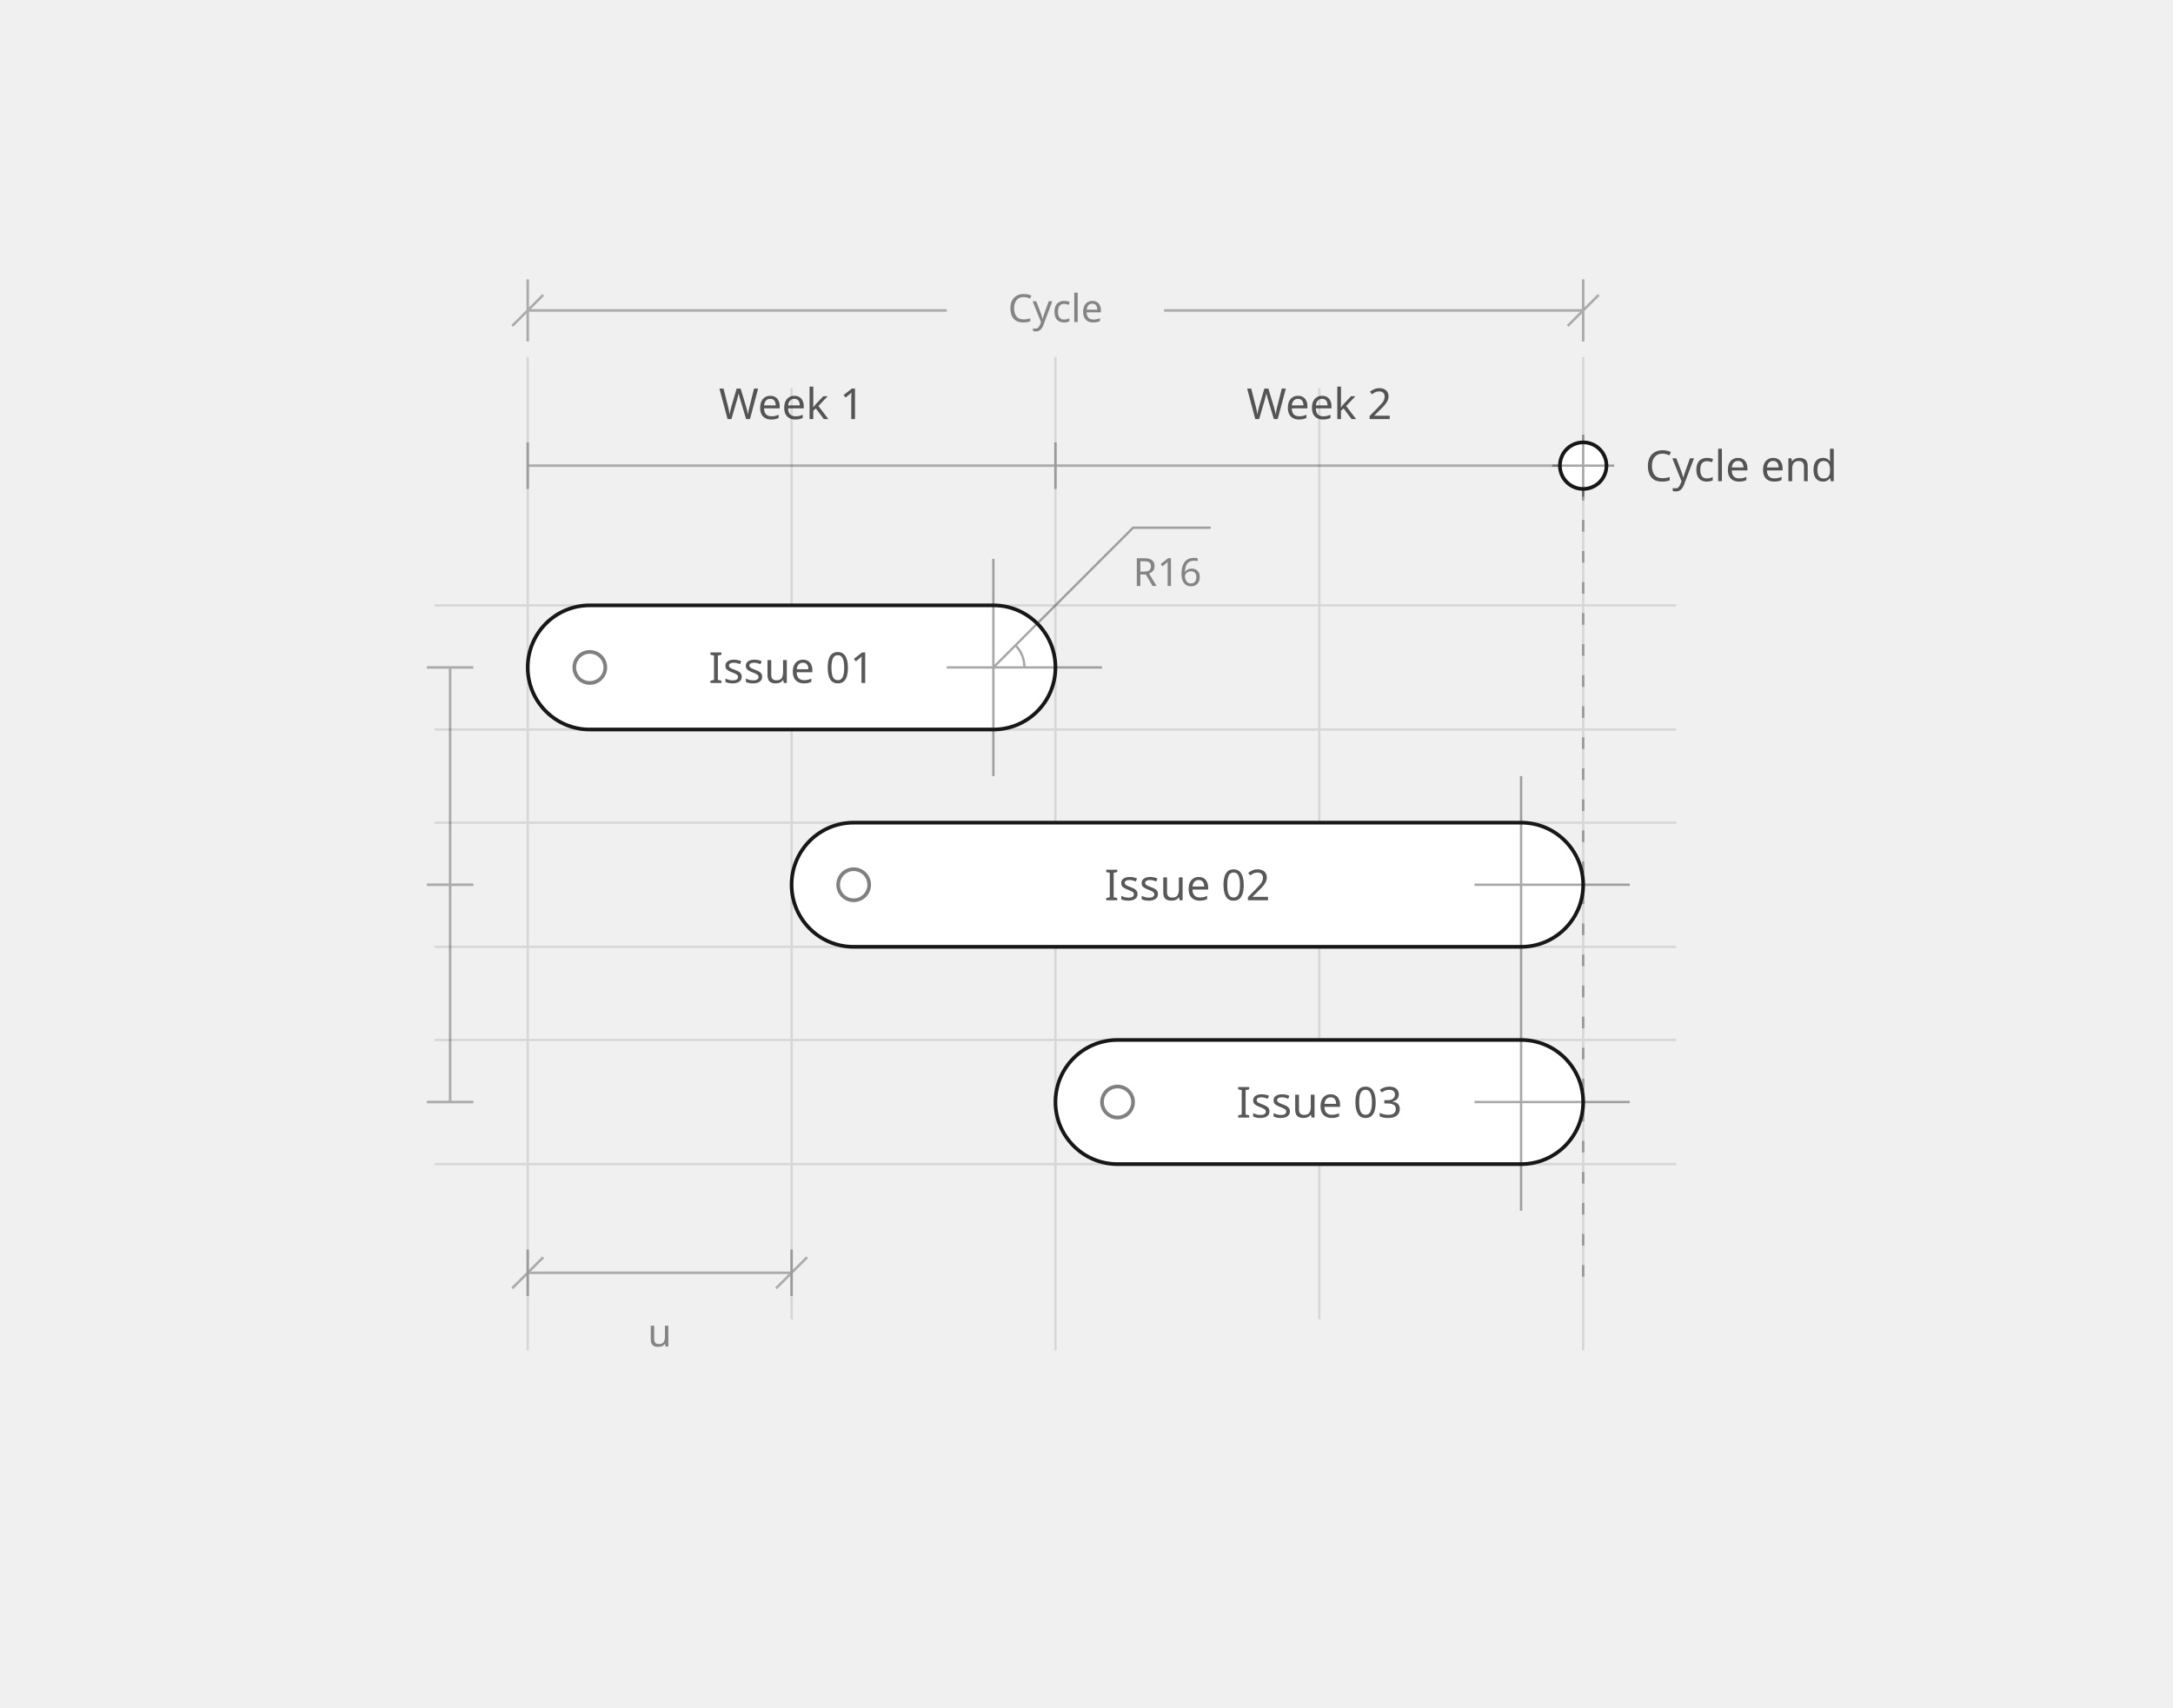
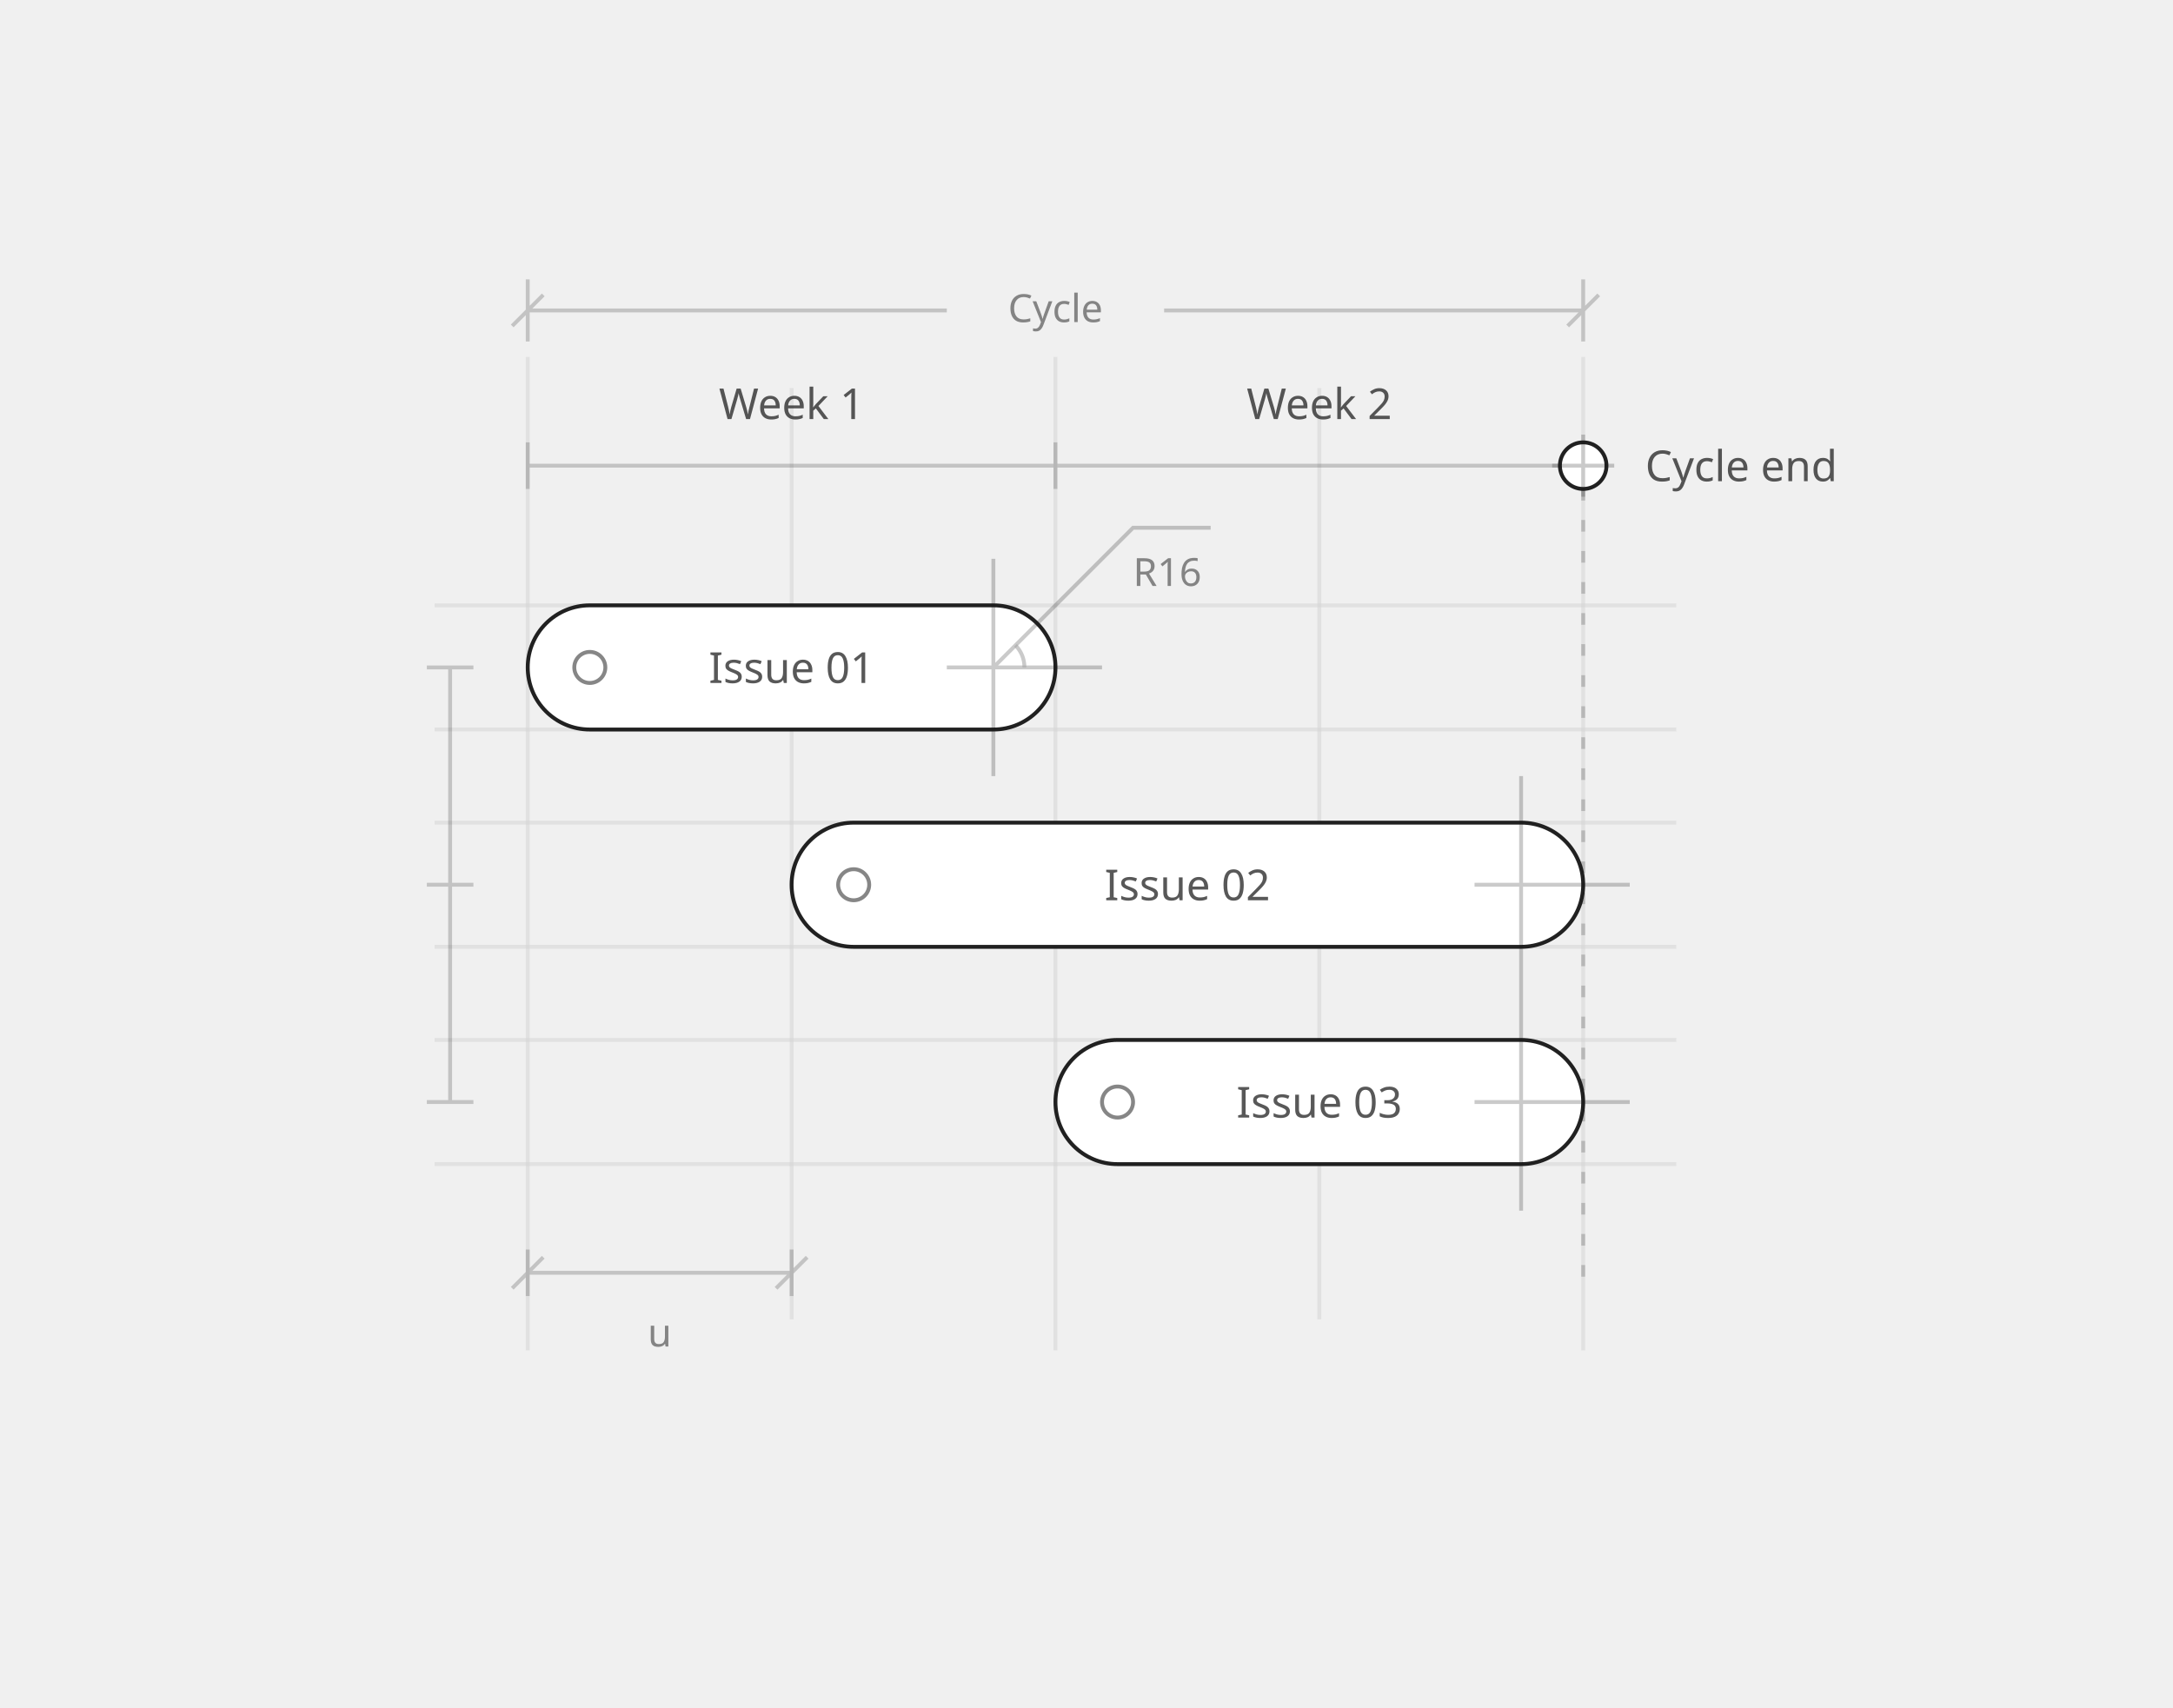
- <svg xmlns="http://www.w3.org/2000/svg" fill="none" focusable="false" stroke="#171717" stroke-width="0.8" viewBox="0 0 560 440" style="overflow:visible;font-family:Cal Sans, sans-serif;font-optical-sizing:auto;font-synthesis:none;font-variation-settings:'GEOM' 25;font-weight:400;color:#171717" width="560" height="440" role="img" aria-labelledby="srv-04-plotter-title" aria-describedby="srv-04-plotter-desc">
-   <g opacity="0.12" stroke-width="0.6">
+ <svg xmlns="http://www.w3.org/2000/svg" fill="none" focusable="false" stroke="#171717" stroke-width="1" stroke-opacity="0.8" viewBox="0 0 560 440" style="overflow:visible;font-family:Cal Sans, sans-serif;font-optical-sizing:auto;font-synthesis:none;font-variation-settings:'GEOM' 25;font-weight:400;color:#171717" width="560" height="440" role="img" aria-labelledby="srv-04-plotter-title" aria-describedby="srv-04-plotter-desc">
+   <g opacity="0.12" stroke-width="1" stroke-opacity="0.6">
    <path d="M136 92V348M204 100V340M272 92V348M340 100V340M408 92V348" />
    <path d="M112 156H432M112 188H432M112 212H432M112 244H432M112 268H432M112 300H432" />
  </g>
-   <g opacity="0.32" stroke-width="0.65">
+   <g opacity="0.32" stroke-width="1" stroke-opacity="0.65">
    <path d="M136 80H244M300 80H408M136 72V88M408 72V88m-276-4 8-8m264 8 8-8" />
    <path d="M136 120H402M136 114V126M272 114V126" />
    <path d="M408 126V332" stroke-dasharray="3 5" />
    <path d="M136 328H204M136 322V334M204 322V334m-72-2 8-8m60 8 8-8" />
    <path d="M116 172V284M110 172H122M110 228H122M110 284H122" />
  </g>
-   <g stroke-width="0.95">
+   <g stroke-width="1" stroke-opacity="0.95">
    <rect fill="#ffffff" height="32" rx="16" width="136" x="136" y="156" />
    <rect fill="#ffffff" height="32" rx="16" width="204" x="204" y="212" />
    <rect fill="#ffffff" height="32" rx="16" width="136" x="272" y="268" />
    <circle cx="408" cy="120" fill="#ffffff" r="6" />
    <circle cx="152" cy="172" opacity="0.55" r="4" />
    <circle cx="220" cy="228" opacity="0.55" r="4" />
    <circle cx="288" cy="284" opacity="0.55" r="4" />
  </g>
-   <g opacity="0.38" stroke-width="0.6">
+   <g opacity="0.38" stroke-width="1" stroke-opacity="0.6">
    <path d="M256 144V200M244 172H284M256 172 267.3 160.7 292 136H312" />
    <path d="M264 172A8 8 0 0 0 261.7 166.3" />
    <path d="M392 200V256M380 228H420M392 256V312M380 284H420" />
    <path d="M400 120H416M408 112V128" />
  </g>
  <g fill="#171717" font-size="11" opacity="0.72" stroke="none">
    <text text-anchor="middle" x="204" y="176">Issue 01</text>
    <text text-anchor="middle" x="306" y="232">Issue 02</text>
    <text text-anchor="middle" x="340" y="288">Issue 03</text>
    <text text-anchor="middle" x="204" y="108">Week 1</text>
    <text text-anchor="middle" x="340" y="108">Week 2</text>
    <text x="424" y="124">Cycle end</text>
  </g>
  <g fill="#171717" font-size="10" opacity="0.5" stroke="none">
    <text text-anchor="middle" x="272" y="83">Cycle</text>
    <text text-anchor="middle" x="170" y="347">u</text>
    <text x="292" y="151">R16</text>
  </g>
</svg>
